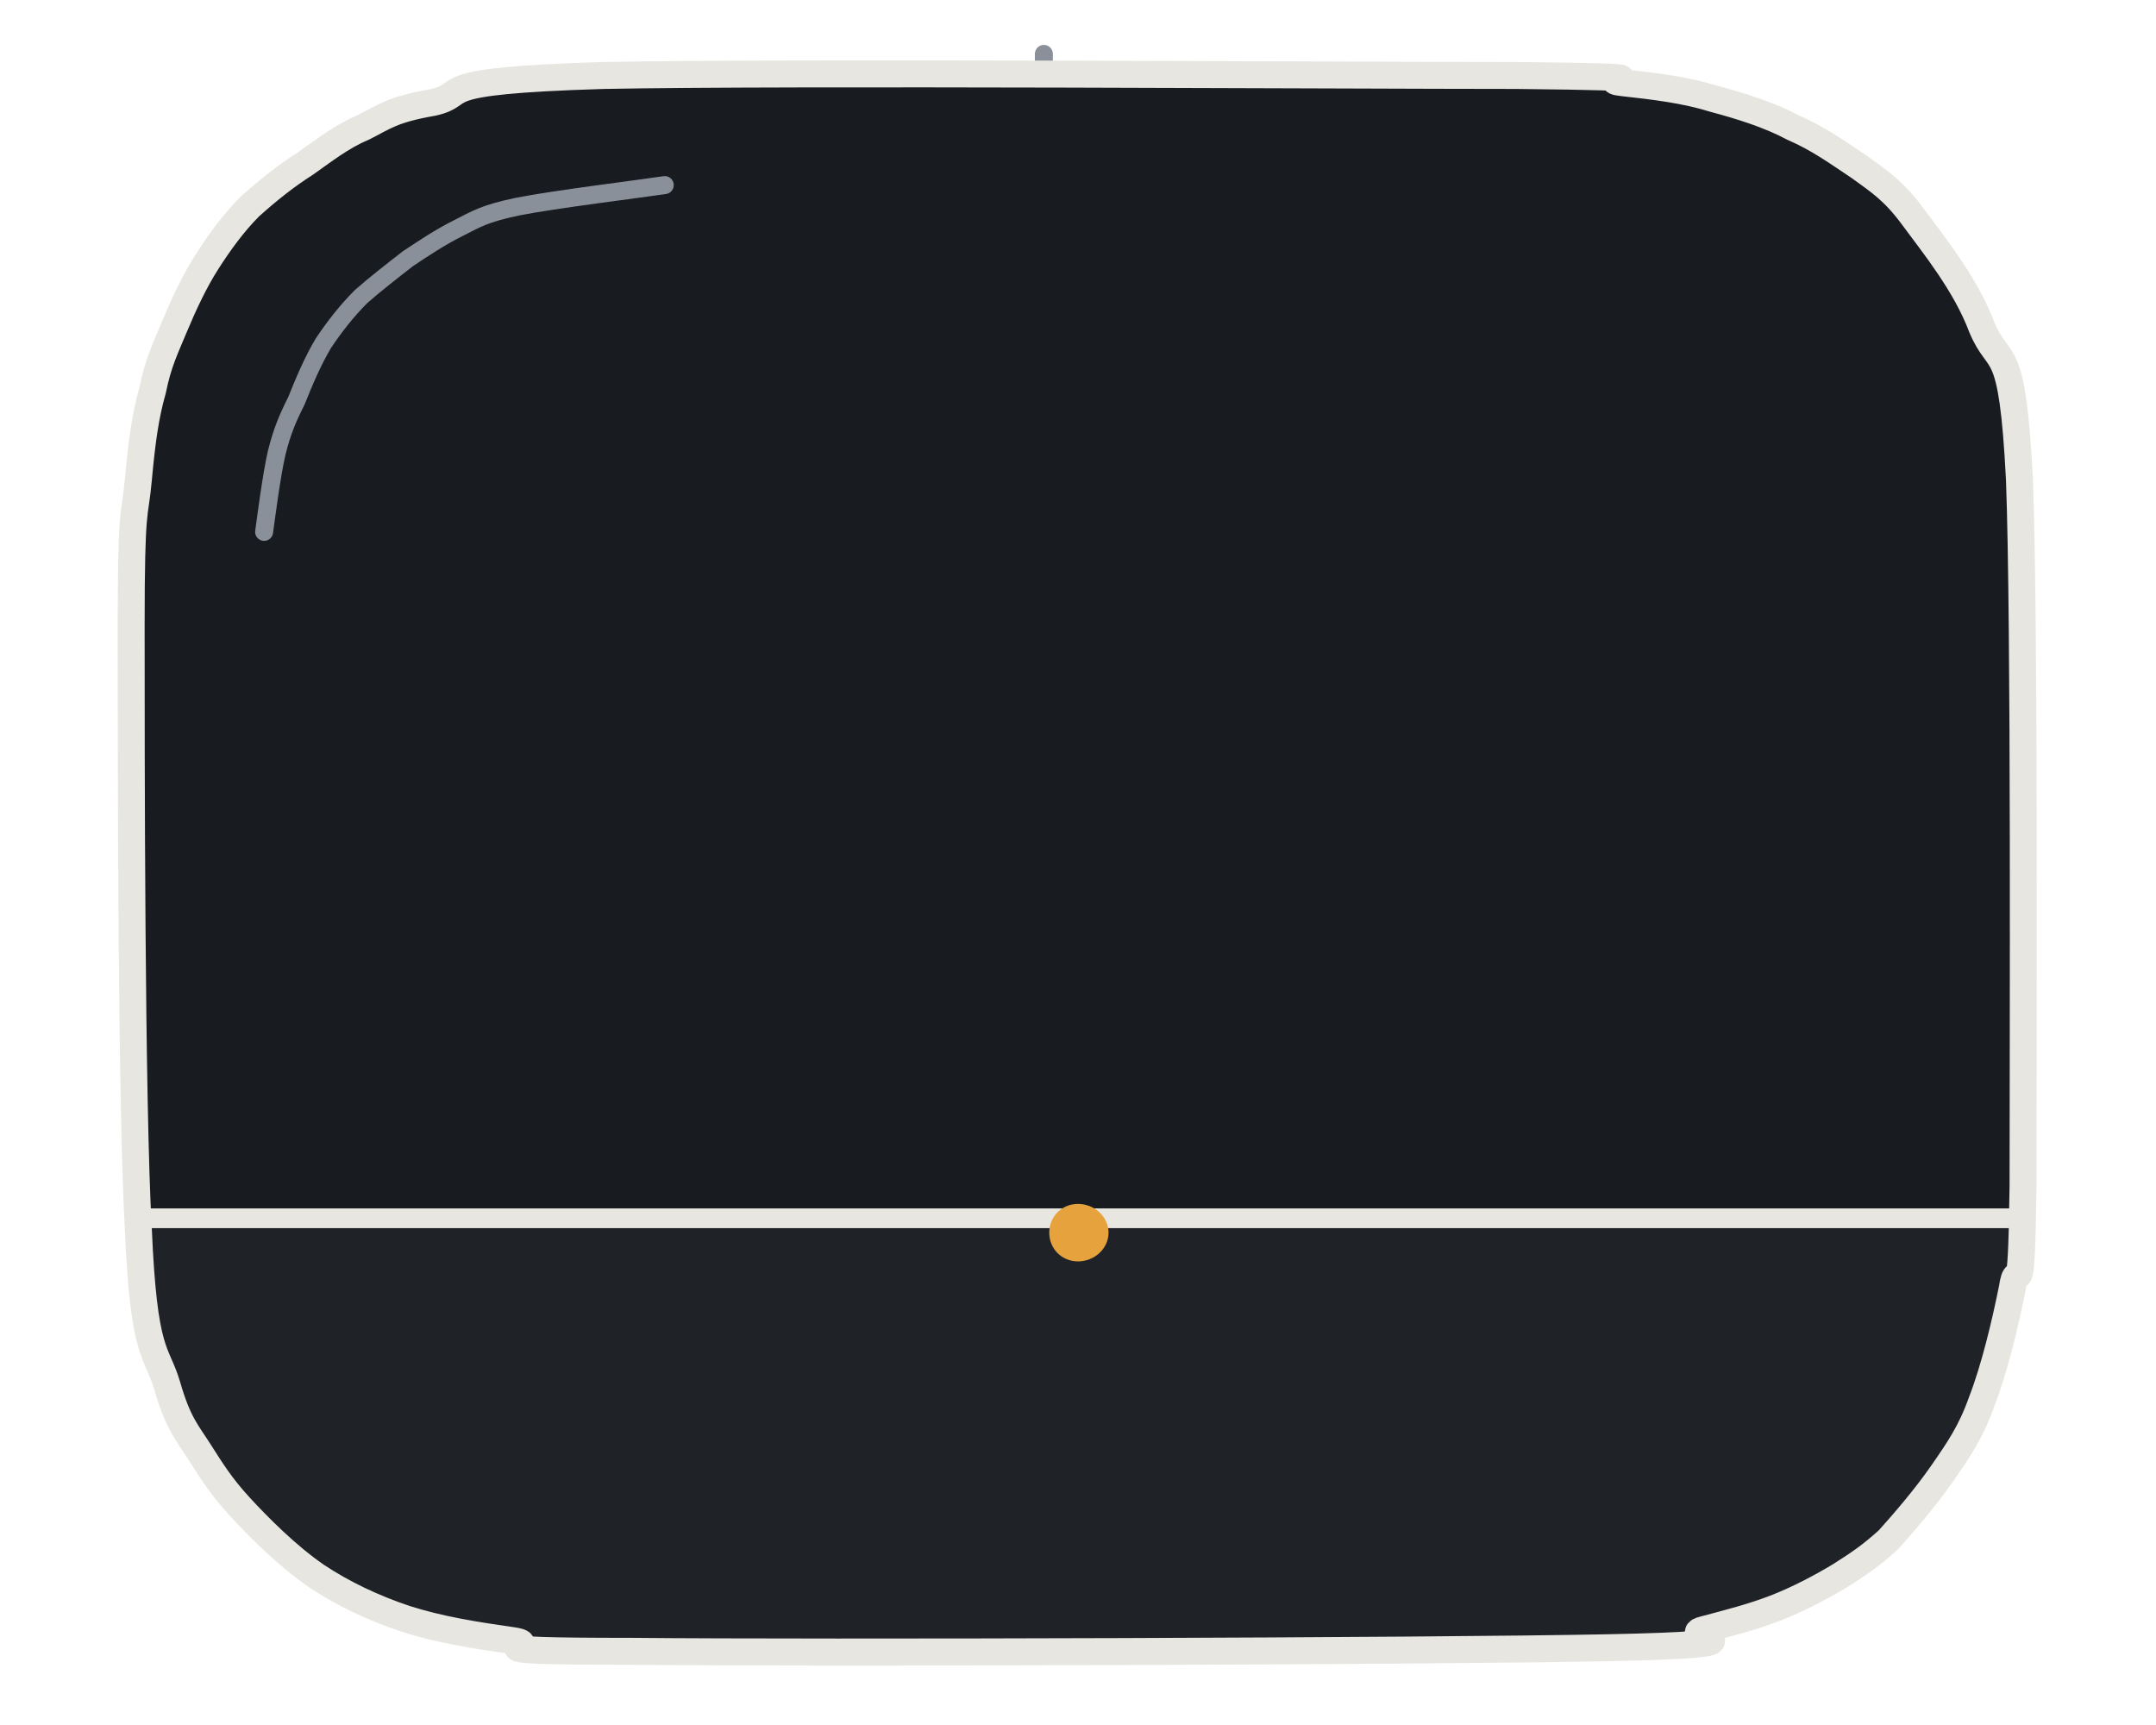
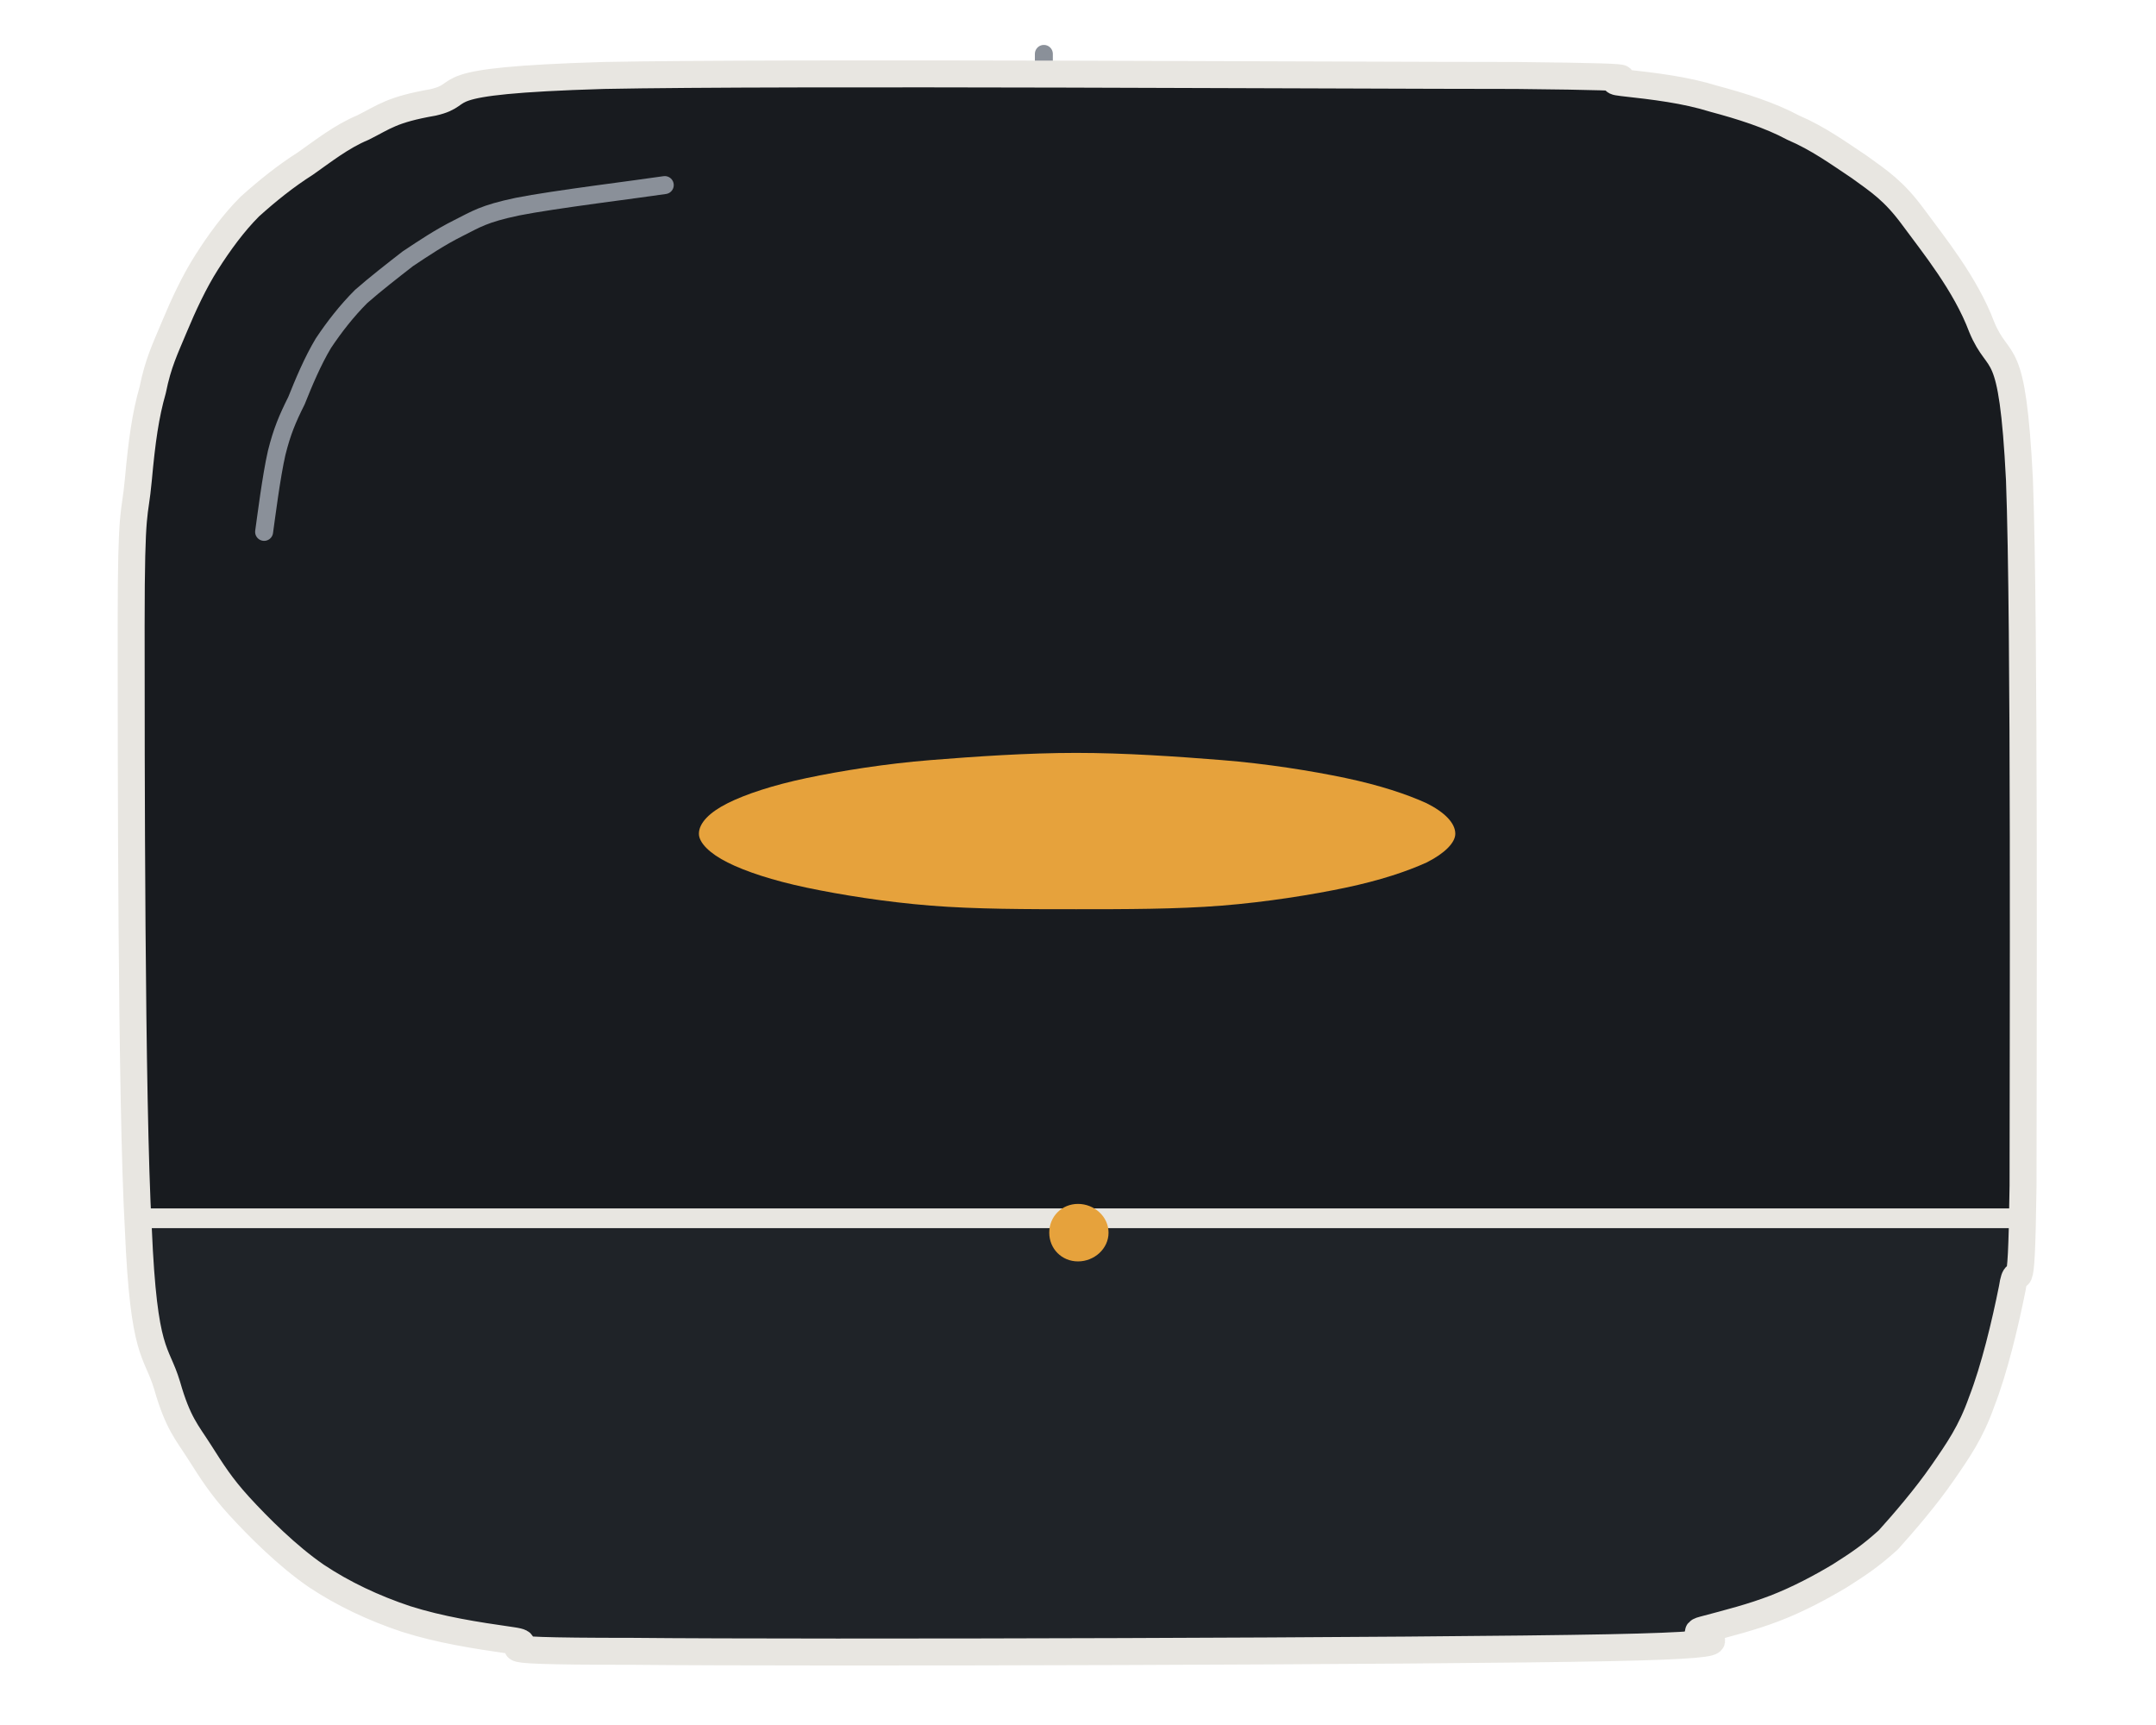
<svg xmlns="http://www.w3.org/2000/svg" viewBox="0 0 120 96" width="120" height="96" role="img" aria-label="EarFun Air Pro 4+ / EarFun Air Pro 5 charging case">
  <path d="M58.1 3.0L58.1 5.0M58.1 8.0L58.1 10.0M58.1 13.0L58.1 15.0M58.1 18.0L58.1 20.0M58.1 23.0L58.1 25.0M58.1 28.0L58.1 30.0M58.1 33.0L58.1 35.0M58.1 38.0L58.1 40.0M58.1 43.0L58.1 45.0M58.1 48.0L58.1 50.0M58.1 53.0L58.1 55.0M58.1 58.0L58.1 60.0M58.1 63.0L58.1 65.0M58.1 68.0L58.1 70.0M58.1 73.0L58.1 75.0M58.1 78.0L58.1 80.0M58.1 83.0L58.1 85.0M58.1 88.0L58.1 90.0" fill="none" stroke="#8A9099" stroke-width="1.0" stroke-linecap="round" stroke-linejoin="round" />
  <path d="M33.6 4.2C43.6 4.0 75.0 4.2 84.4 4.2C93.9 4.3 88.5 4.4 90.3 4.6C92.1 4.8 93.8 5.0 95.4 5.5C96.9 5.9 98.5 6.4 99.8 7.1C101.2 7.7 102.3 8.5 103.5 9.3C104.6 10.1 105.4 10.6 106.5 12.1C107.6 13.6 109.4 15.8 110.3 18.2C111.3 20.6 112.0 18.8 112.4 26.7C112.7 34.7 112.6 58.5 112.6 66.0C112.5 73.5 112.3 69.7 112.0 71.7C111.6 73.7 111.0 76.2 110.3 78.0C109.7 79.7 109.0 80.7 108.1 82.0C107.2 83.3 106.0 84.7 105.1 85.7C104.1 86.6 103.5 87.0 102.4 87.7C101.4 88.3 100.1 89.0 98.8 89.5C97.5 90.0 96.3 90.3 94.8 90.7C93.2 91.1 99.4 91.5 89.5 91.7C79.6 91.9 45.4 92.0 35.2 91.9C25.0 91.9 30.6 91.6 28.5 91.3C26.4 91.0 24.5 90.7 22.6 90.1C20.8 89.5 19.1 88.7 17.6 87.7C16.0 86.6 14.4 85.0 13.3 83.8C12.3 82.7 11.8 81.9 11.1 80.8C10.4 79.7 9.9 79.2 9.3 77.1C8.7 75.1 8.0 75.5 7.7 68.4C7.3 61.4 7.3 41.8 7.3 34.8C7.3 27.9 7.5 28.9 7.7 26.7C7.9 24.5 8.1 23.1 8.5 21.7C8.8 20.2 9.2 19.4 9.7 18.2C10.2 17.0 10.8 15.7 11.5 14.6C12.2 13.5 13.0 12.4 13.9 11.5C14.9 10.6 15.9 9.8 17.0 9.1C18.0 8.4 19.0 7.6 20.2 7.1C21.4 6.5 21.8 6.1 24.1 5.7C26.3 5.2 23.5 4.5 33.6 4.2Z" fill="#181B1F" />
  <path d="M112.6 66.0C112.5 67.0 112.3 69.7 112.0 71.7C111.6 73.7 111.0 76.2 110.3 78.0C109.7 79.7 109.0 80.7 108.1 82.0C107.2 83.3 106.0 84.7 105.1 85.7C104.1 86.6 103.5 87.0 102.4 87.7C101.4 88.3 100.1 89.0 98.8 89.5C97.5 90.0 96.3 90.3 94.8 90.7C93.2 91.1 99.4 91.5 89.5 91.7C79.6 91.9 45.4 92.0 35.2 91.9C25.0 91.9 30.6 91.6 28.5 91.3C26.4 91.0 24.5 90.7 22.6 90.1C20.8 89.5 19.1 88.7 17.6 87.7C16.0 86.6 14.4 85.0 13.3 83.8C12.3 82.7 11.8 81.9 11.1 80.8C10.4 79.7 9.9 79.2 9.3 77.1C8.7 75.1 7.9 69.9 7.7 68.4L7.5 67.8C13.2 67.8 30.5 67.8 42.1 67.8C53.7 67.8 65.2 67.8 76.9 67.8C88.7 67.8 106.6 67.8 112.6 67.8Z" fill="#1F2328" />
  <path d="M14.7 29.6C14.8 28.9 15.1 26.5 15.4 25.2C15.7 24.0 16.0 23.3 16.5 22.3C16.9 21.3 17.4 20.1 18.0 19.1C18.6 18.2 19.3 17.3 20.1 16.5C20.9 15.8 21.8 15.1 22.7 14.4C23.6 13.8 24.5 13.2 25.5 12.7C26.5 12.2 26.9 11.9 28.8 11.5C30.8 11.1 35.7 10.5 37.0 10.3" fill="none" stroke="#8A9099" stroke-width="1.0" stroke-linecap="round" stroke-linejoin="round" />
  <path d="M7.5 67.8C13.2 67.8 30.5 67.8 42.1 67.8C53.7 67.8 65.2 67.8 76.9 67.8C88.7 67.8 106.6 67.8 112.6 67.8" fill="none" stroke="#E8E6E1" stroke-width="1.1" stroke-linecap="round" stroke-linejoin="round" />
+   <path d="M81.0 46.4C81.0 46.9 80.4 47.5 79.4 48.0C78.3 48.5 76.8 49.0 74.9 49.4C73.0 49.8 70.5 50.2 68.0 50.4C65.5 50.6 62.6 50.6 59.9 50.6C57.2 50.6 54.3 50.6 51.8 50.4C49.3 50.2 46.8 49.8 44.9 49.4C43.0 49.0 41.5 48.5 40.5 48.0C39.5 47.5 38.9 46.9 38.9 46.4C38.9 45.8 39.5 45.2 40.5 44.7C41.5 44.2 43.0 43.7 44.9 43.3C46.8 42.9 49.3 42.5 51.8 42.3C54.3 42.1 57.2 41.9 59.9 41.9C62.6 41.9 65.5 42.1 68.0 42.3C70.5 42.5 73.0 42.9 74.9 43.3C76.8 43.7 78.3 44.2 79.4 44.7C80.4 45.2 81.0 45.8 81.0 46.4Z" fill="#E6A23C" />
  <path d="M58.4 68.6C58.4 67.7 59.1 67.0 60.0 67.0C60.9 67.0 61.7 67.7 61.7 68.6C61.7 69.5 60.9 70.2 60.0 70.2C59.1 70.2 58.4 69.5 58.4 68.6Z" fill="#E6A23C" />
  <path d="M33.6 4.2C43.6 4.0 75.0 4.2 84.4 4.2C93.9 4.3 88.5 4.4 90.3 4.6C92.1 4.8 93.8 5.0 95.4 5.5C96.9 5.9 98.5 6.4 99.8 7.1C101.2 7.7 102.3 8.5 103.5 9.3C104.6 10.1 105.4 10.6 106.5 12.1C107.6 13.6 109.4 15.8 110.3 18.2C111.3 20.6 112.0 18.8 112.4 26.7C112.7 34.7 112.6 58.5 112.6 66.0C112.5 73.5 112.3 69.7 112.0 71.7C111.6 73.7 111.0 76.2 110.3 78.0C109.7 79.7 109.0 80.7 108.1 82.0C107.2 83.3 106.0 84.7 105.1 85.7C104.1 86.6 103.5 87.0 102.4 87.7C101.4 88.3 100.1 89.0 98.8 89.5C97.5 90.0 96.3 90.3 94.8 90.7C93.2 91.1 99.4 91.5 89.5 91.7C79.6 91.9 45.4 92.0 35.2 91.9C25.0 91.9 30.6 91.6 28.5 91.3C26.4 91.0 24.5 90.7 22.6 90.1C20.8 89.5 19.1 88.7 17.6 87.7C16.0 86.6 14.4 85.0 13.3 83.8C12.3 82.7 11.8 81.9 11.1 80.8C10.4 79.7 9.9 79.2 9.3 77.1C8.7 75.1 8.0 75.5 7.7 68.4C7.3 61.4 7.3 41.8 7.3 34.8C7.3 27.9 7.5 28.9 7.7 26.7C7.9 24.5 8.1 23.1 8.5 21.7C8.8 20.2 9.2 19.4 9.7 18.2C10.2 17.0 10.8 15.7 11.5 14.6C12.2 13.5 13.0 12.4 13.9 11.5C14.9 10.6 15.9 9.8 17.0 9.1C18.0 8.4 19.0 7.6 20.2 7.1C21.4 6.5 21.8 6.1 24.1 5.7C26.3 5.2 23.5 4.5 33.6 4.2Z" fill="none" stroke="#E8E6E1" stroke-width="1.5" stroke-linecap="round" stroke-linejoin="round" />
</svg>
